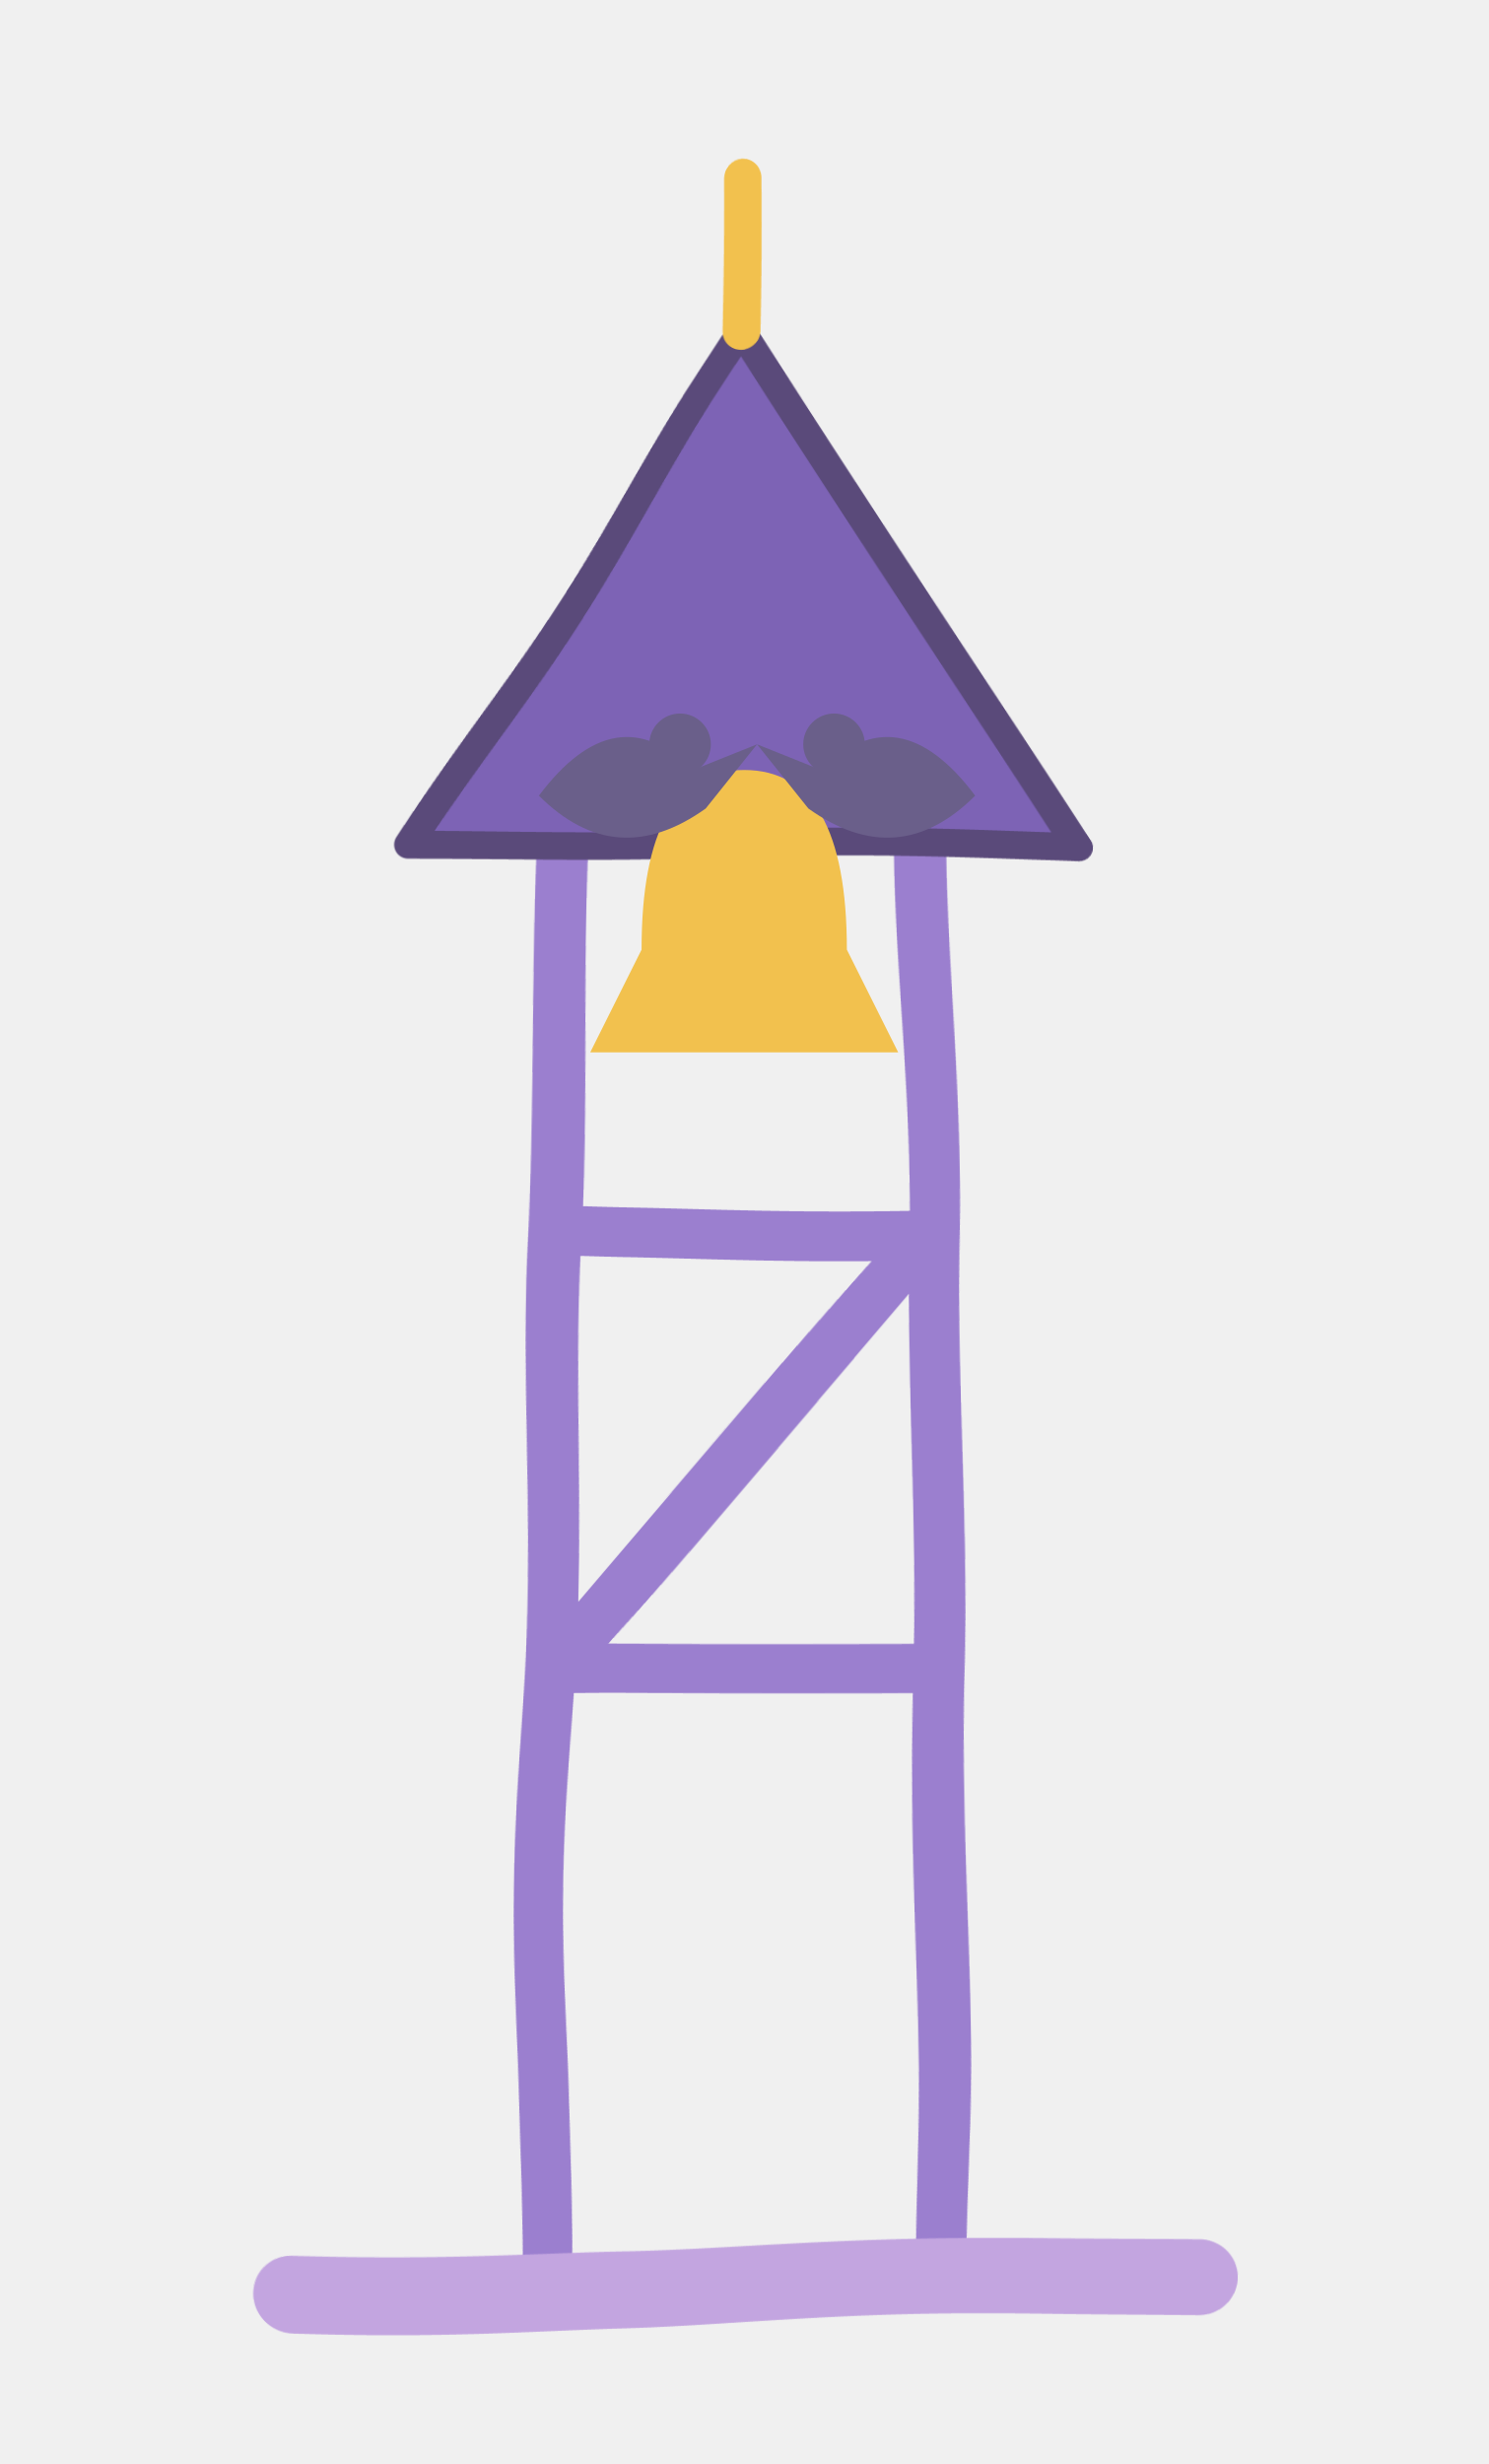
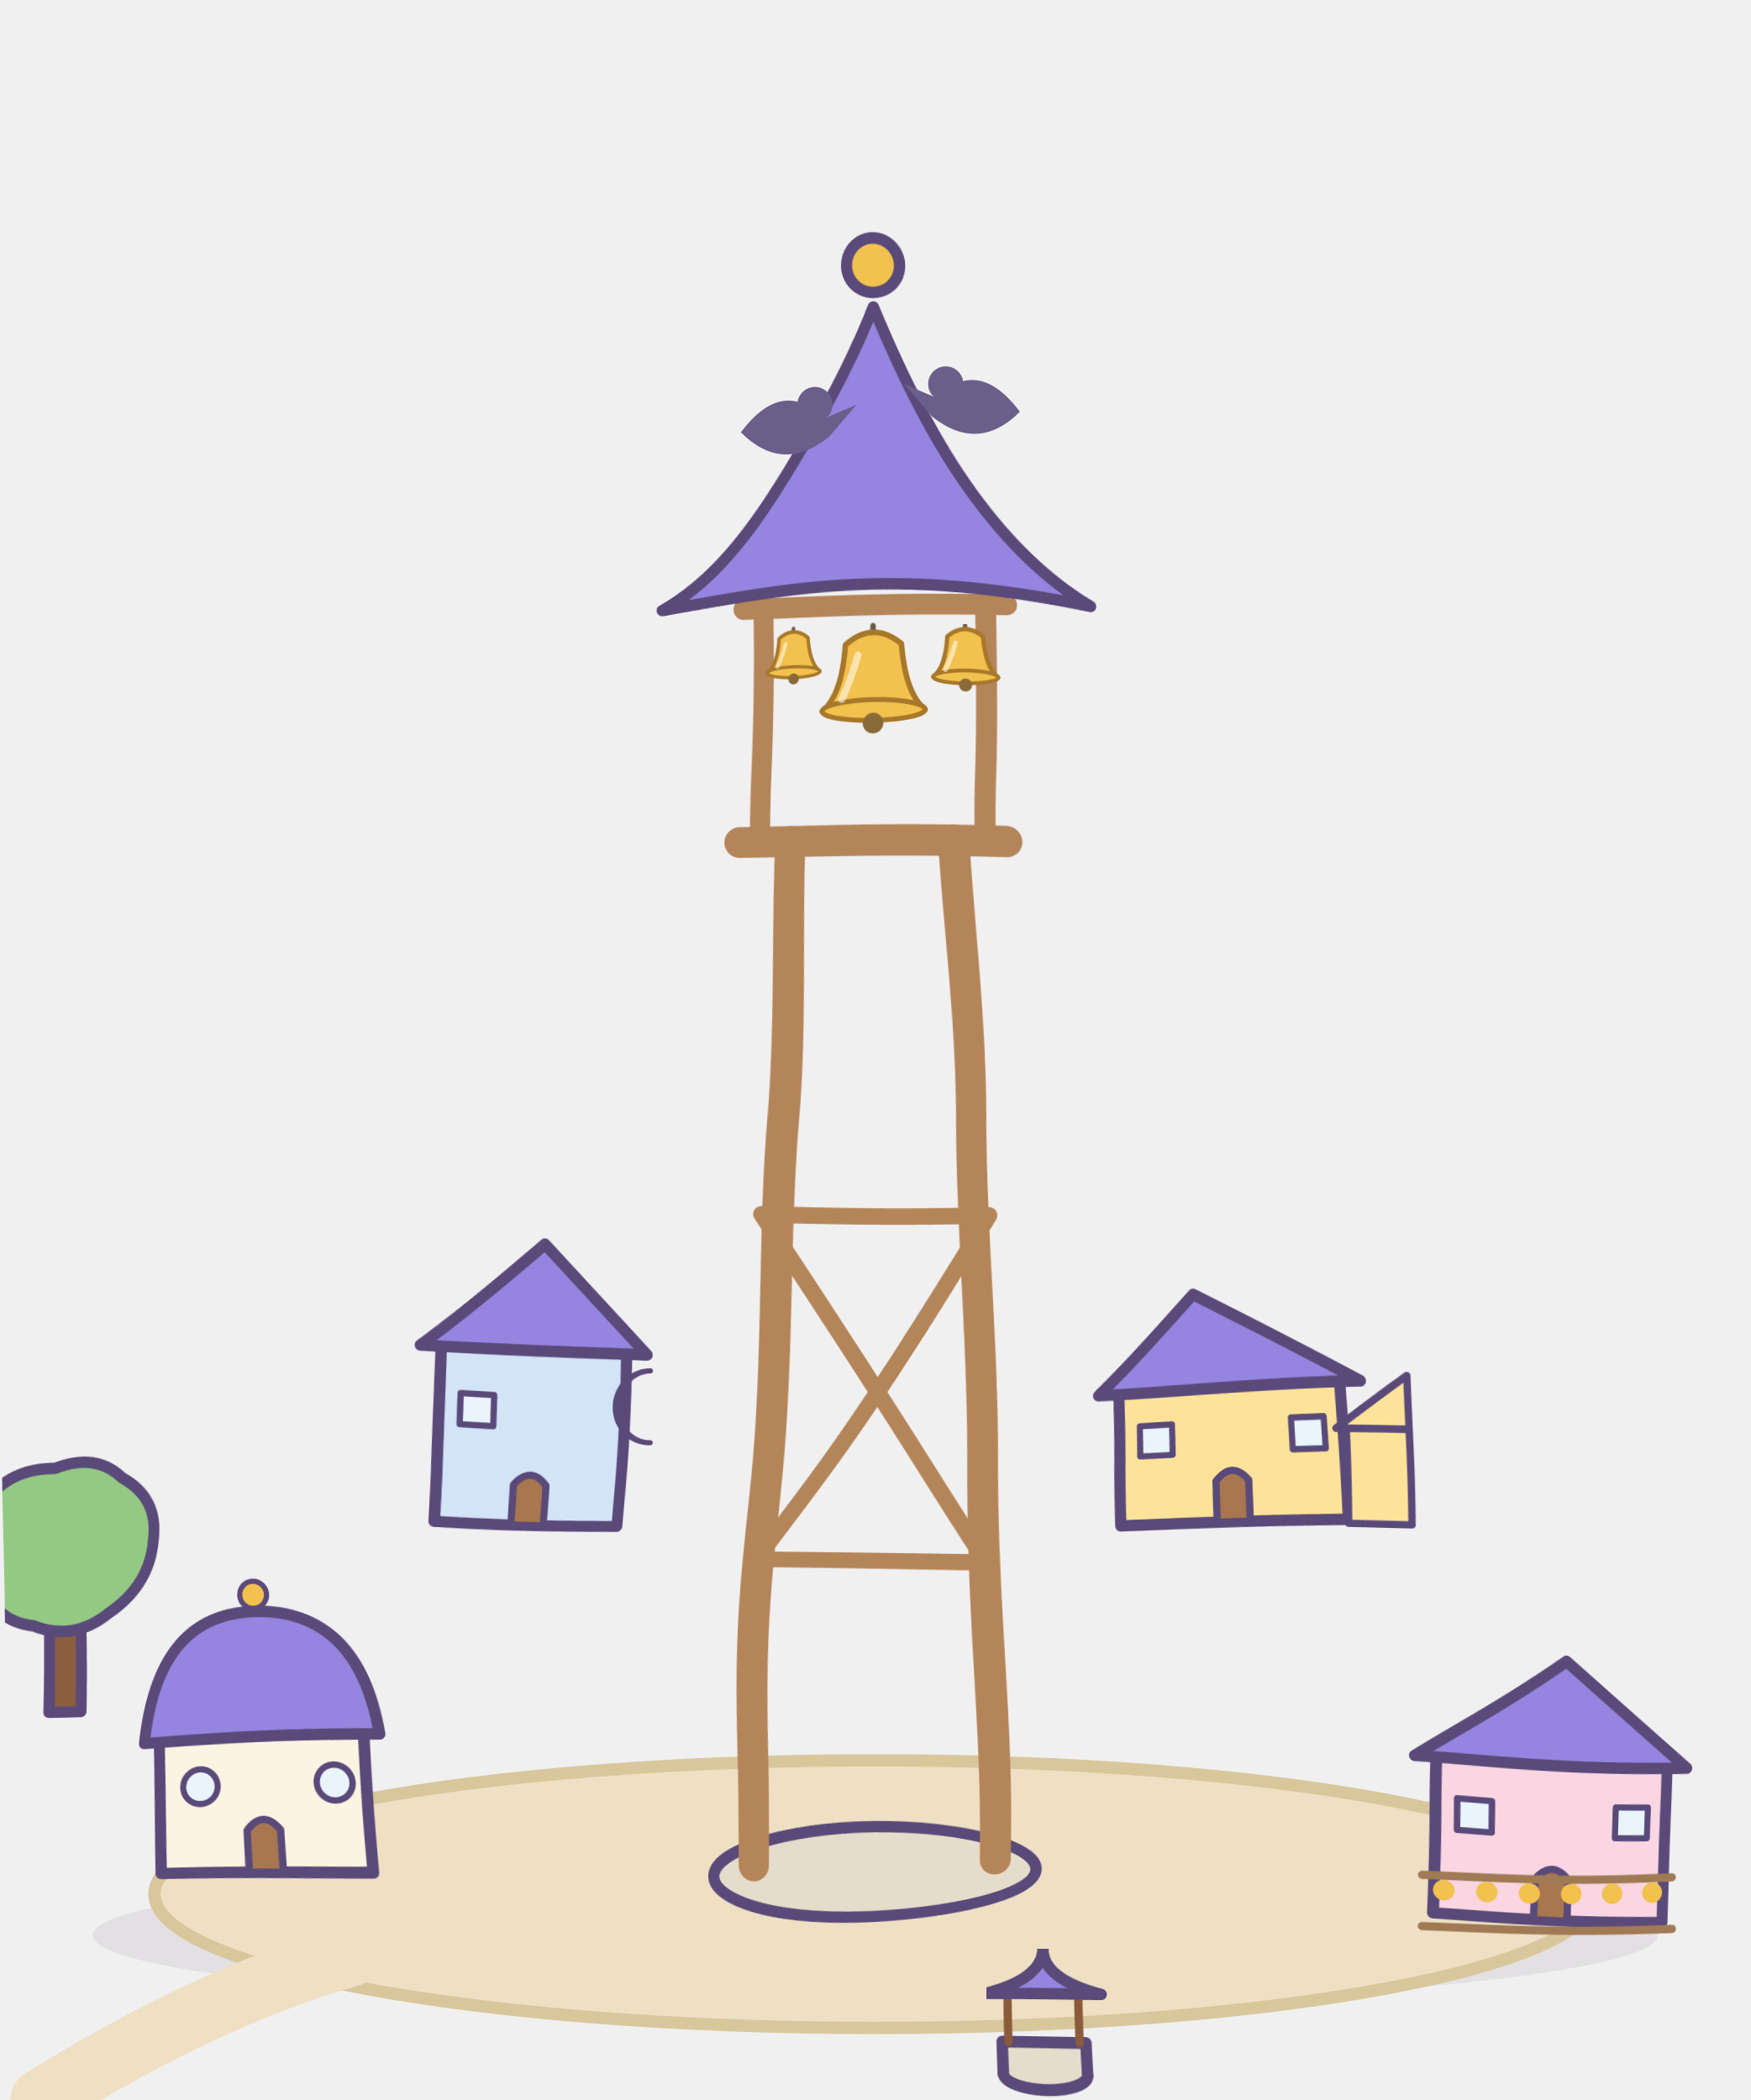
- <svg xmlns="http://www.w3.org/2000/svg" viewBox="1318 470 116 192" width="116" height="192">
+ <svg xmlns="http://www.w3.org/2000/svg" viewBox="1296 458 170 204" width="170" height="204">
  <defs>
    <filter id="firka" x="-5%" y="-5%" width="110%" height="110%">
      <feTurbulence type="fractalNoise" baseFrequency="0.03" numOctaves="1" seed="4" />
      <feDisplacementMap in="SourceGraphic" scale="3" />
    </filter>
    <filter id="szurke">
-       <feColorMatrix type="saturate" values=".3" />
+       <feColorMatrix type="saturate" values=".25" />
    </filter>
  </defs>
-   <g filter="url(#firka)" stroke="#5a4a7a" stroke-width="2.2" stroke-linejoin="round" stroke-linecap="round">
-     <g id="h-dallam-ter">
-       <path d="M1360,648 L1362,532 M1392,648 L1390,532 M1361,600 L1391,600 M1362,566 L1390,566 M1361,600 L1390,566" stroke="#9b7fcf" stroke-width="4" />
-       <path d="M1350,536 L1376,496 L1402,536 Z" fill="#7d63b5" />
-       <path d="M1376,496 L1376,484" stroke="#f2c14e" stroke-width="3" />
-       <path d="M1340,648 L1412,648" stroke="#c3a5e0" stroke-width="6" />
+   <ellipse cx="1381" cy="646" rx="76" ry="7" fill="#3c2a50" opacity="0.08" stroke="none" />
+   <ellipse cx="1381" cy="642" rx="70" ry="13" fill="#efe0c4" stroke="#d9c79c" stroke-width="1.2" />
+   <path d="M1300,662 Q1316,652 1330,648" stroke="#efe0c4" stroke-width="6" fill="none" stroke-linecap="round" />
+   <g filter="url(#firka)" stroke="#5a4a7a" stroke-width="1.1" stroke-linejoin="round" stroke-linecap="round">
+     <g transform="translate(1302 624)">
+       <path d="M-1.6,0 V-9 H1.6 V0 Z" fill="#8a5e40" />
+       <path d="M9.3,-16 Q8.8,-11.8 4.5,-9.4 Q0.8,-6.9 -3.2,-8.5 Q-7.1,-9 -8,-12.7 Q-10,-16.7 -7.7,-20.4 Q-5.3,-23.5 -0.6,-23.3 Q3.6,-24.6 6.3,-22 Q10,-19.9 9.3,-16 Z" fill="#94c983" />
    </g>
  </g>
-   <path d="M1368,544 Q1368,530 1376,530 Q1384,530 1384,544 L1388,552 L1364,552 Z" fill="#f2c14e">
-     <animateTransform attributeName="transform" type="rotate" values="-6 1376 530;6 1376 530;-6 1376 530" dur="3.2s" repeatCount="indefinite" />
-   </path>
-   <g fill="#6a5f8a" stroke="none">
-     <g>
-       <path d="M1360,532 Q1366,524 1372,530 L1377,528 L1373,533 Q1366,538 1360,532 Z" />
-       <circle cx="1371" cy="528" r="2.4" />
-       <animateTransform attributeName="transform" type="translate" values="0,0;0,0;0,-5;0,0;0,0" keyTimes="0;.6;.64;.68;1" dur="9s" repeatCount="indefinite" />
+   <g filter="url(#firka)" stroke="#5a4a7a" stroke-width="1.1" stroke-linejoin="round" stroke-linecap="round">
+     <g transform="translate(1322 640)">
+       <g transform="rotate(-2)">
+         <path d="M-10,0 V-14 H10 V0 Z" fill="#fdf3e2" />
+         <path d="M-11.5,-13 Q-10,-25 0,-25 Q10,-25 11.5,-13 Z" fill="#9585e0" />
+         <circle cx="0" cy="-26.6" r="1.3" fill="#f2c14e" stroke-width=".5" />
+         <path d="M-1.6,0 V-4 Q0,-6 1.6,-4 V0 Z" fill="#a8764f" stroke-width=".7" />
+         <circle cx="-6" cy="-8.4" r="1.7" fill="#e9f4fb" stroke-width=".6" />
+         <circle cx="7" cy="-8.4" r="1.7" fill="#e9f4fb" stroke-width=".6" />
+       </g>
    </g>
-     <g>
-       <path d="M1394,532 Q1388,524 1382,530 L1377,528 L1381,533 Q1388,538 1394,532 Z" />
-       <circle cx="1383" cy="528" r="2.4" />
-       <animateTransform attributeName="transform" type="translate" values="0,0;0,0;0,-4;0,0;0,0" keyTimes="0;.2;.24;.28;1" dur="13s" repeatCount="indefinite" />
+     <g transform="translate(1347 606)">
+       <g transform="rotate(2.4)">
+         <path d="M-9,0 V-18 H9 V0 Z" fill="#d3e4f7" />
+         <path d="M-11,-17 L1,-27 L11,-17 Z" fill="#9585e0" />
+         <path d="M-1.6,0 V-4 Q0,-6 1.6,-4 V0 Z" fill="#a8764f" stroke-width=".7" />
+         <rect x="-7" y="-12.6" width="3.2" height="3" fill="#e9f4fb" stroke-width=".6" />
+       </g>
+       <path d="M12,-15 A3.4 3.4 0 1 0 12,-8 A2.4 2.6 0 1 1 12,-15 Z" fill="#fce49a" stroke-width=".5" />
+     </g>
+     <g transform="translate(1416 606)">
+       <g transform="rotate(-2)">
+         <path d="M-11,0 V-14 H11 V0 Z" fill="#fde39a" />
+         <path d="M-13,-13 L-3,-22 L13,-13 Z" fill="#9585e0" />
+         <path d="M-1.6,0 V-4 Q0,-6 1.6,-4 V0 Z" fill="#a8764f" stroke-width=".7" />
+         <rect x="-9" y="-9.8" width="3.2" height="3" fill="#e9f4fb" stroke-width=".6" />
+         <rect x="6" y="-9.8" width="3.2" height="3" fill="#e9f4fb" stroke-width=".6" />
+       </g>
+       <path d="M11,0 V-9 H17 V0 Z M10,-9 L17,-14 V-9 Z" fill="#fde39a" stroke-width=".7" />
    </g>
  </g>
+   <g filter="url(#firka)" stroke="#5a4a7a" stroke-width="1.1" stroke-linejoin="round" stroke-linecap="round">
+     <ellipse cx="1381" cy="640" rx="16" ry="4.4" fill="#e6dccb" />
+     <path d="M1369,639 L1373,540 M1393,639 L1389,540" stroke="#b5855a" stroke-width="3" />
+     <path d="M1370,610 L1392,576 M1392,610 L1370,576 M1370,610 H1392 M1371,576 H1391" stroke="#b5855a" stroke-width="1.6" />
+     <path d="M1368,540 H1394" stroke="#b5855a" stroke-width="3" />
+     <path d="M1370,540 V516 M1392,540 V516 M1368,517 H1394" stroke="#b5855a" stroke-width="2" />
+     <path d="M1360,517 Q1372,510 1381,488 Q1390,510 1402,517 Q1381,513 1360,517 Z" fill="#9585e0" />
+     <circle cx="1381" cy="484" r="2.6" fill="#f2c14e" />
+   </g>
+   <g filter="url(#firka)" stroke="#5a4a7a" stroke-width="1.1" stroke-linejoin="round" stroke-linecap="round">
+     <g transform="translate(1373 519) scale(.22)">
+       <path d="M0,0 V3.6" stroke="#6e5a4a" stroke-width="1.6" />
+       <path d="M-6.6,4.2 Q-7.4,15.6 -12,19.2 H12 Q7.4,15.6 6.6,4.2 Q0,-1.2 -6.6,4.2 Z" fill="#f2c14e" stroke="#a8782a" stroke-width="1.6" />
+       <ellipse cx="0" cy="19.2" rx="12" ry="2.4" fill="#f2c14e" stroke="#a8782a" stroke-width="1.4" />
+       <circle cx="0" cy="22.2" r="2.4" fill="#8a6a3a" stroke="none" />
+       <path d="M-3.6,6.6 Q-5.4,12.6 -7.4,16.6" stroke="#fff" stroke-width="1.7" opacity=".55" fill="none" stroke-linecap="round" />
+     </g>
+     <g transform="translate(1390 519) scale(.26)">
+       <path d="M0,0 V3.6" stroke="#6e5a4a" stroke-width="1.6" />
+       <path d="M-6.6,4.2 Q-7.4,15.6 -12,19.2 H12 Q7.4,15.6 6.6,4.2 Q0,-1.2 -6.6,4.2 Z" fill="#f2c14e" stroke="#a8782a" stroke-width="1.6" />
+       <ellipse cx="0" cy="19.2" rx="12" ry="2.4" fill="#f2c14e" stroke="#a8782a" stroke-width="1.4" />
+       <circle cx="0" cy="22.2" r="2.4" fill="#8a6a3a" stroke="none" />
+       <path d="M-3.6,6.6 Q-5.4,12.6 -7.4,16.6" stroke="#fff" stroke-width="1.7" opacity=".55" fill="none" stroke-linecap="round" />
+     </g>
+   </g>
+   <g filter="url(#firka)" stroke="#5a4a7a" stroke-width="1.1" stroke-linejoin="round" stroke-linecap="round">
+     <g transform="translate(1446 644)">
+       <g transform="rotate(1.8)">
+         <path d="M-11,0 V-16 H11 V0 Z" fill="#f9d6e2" />
+         <path d="M-13,-15 L1,-25 L13,-15 Z" fill="#9585e0" />
+         <path d="M-1.6,0 V-4 Q0,-6 1.6,-4 V0 Z" fill="#a8764f" stroke-width=".7" />
+         <rect x="-9" y="-11.2" width="3.2" height="3" fill="#e9f4fb" stroke-width=".6" />
+         <rect x="6" y="-11.2" width="3.2" height="3" fill="#e9f4fb" stroke-width=".6" />
+       </g>
+       <path d="M-12,1 H12 M-12,-4 H12" stroke="#a07a54" stroke-width=".8" />
+       <circle cx="-10" cy="-2.6" r="1" fill="#f2c14e" stroke="none" />
+       <circle cx="-6" cy="-2.6" r="1" fill="#f2c14e" stroke="none" />
+       <circle cx="-2" cy="-2.6" r="1" fill="#f2c14e" stroke="none" />
+       <circle cx="2" cy="-2.6" r="1" fill="#f2c14e" stroke="none" />
+       <circle cx="6" cy="-2.6" r="1" fill="#f2c14e" stroke="none" />
+       <circle cx="10" cy="-2.6" r="1" fill="#f2c14e" stroke="none" />
+     </g>
+   </g>
+   <g filter="url(#firka)" stroke="#5a4a7a" stroke-width="1.1" stroke-linejoin="round" stroke-linecap="round">
+     <g transform="translate(1398 660)">
+       <ellipse cx="0" cy="0" rx="4" ry="1.4" fill="#e6dccb" />
+       <path d="M-4,0 V-3 H4 V0" fill="#e6dccb" />
+       <path d="M-3.4,-3 V-8 M3.4,-3 V-8" stroke="#8a5a3a" stroke-width=".8" />
+       <path d="M-5.6,-7.6 Q0,-9 0,-12 Q0,-9 5.6,-7.6 Z" fill="#9585e0" />
+     </g>
+   </g>
+   <g filter="url(#firka)" stroke="#5a4a7a" stroke-width="1.1" stroke-linejoin="round" stroke-linecap="round">
+     <g>
+       <g transform="translate(1381 519) scale(.34)">
+         <path d="M0,0 V4.5" stroke="#6e5a4a" stroke-width="1.6" />
+         <path d="M-8.2,5.2 Q-9.3,19.5 -15,24 H15 Q9.3,19.5 8.2,5.2 Q0,-1.5 -8.2,5.2 Z" fill="#f2c14e" stroke="#a8782a" stroke-width="1.6" />
+         <ellipse cx="0" cy="24" rx="15" ry="3" fill="#f2c14e" stroke="#a8782a" stroke-width="1.4" />
+         <circle cx="0" cy="27.8" r="3" fill="#8a6a3a" stroke="none" />
+         <path d="M-4.5,8.2 Q-6.8,15.8 -9.3,20.7" stroke="#fff" stroke-width="2.1" opacity=".55" fill="none" stroke-linecap="round" />
+       </g>
+       <animateTransform attributeName="transform" type="rotate" values="-12 1381 519;12 1381 519;-12 1381 519" dur="2.4s" repeatCount="indefinite" />
+     </g>
+   </g>
+   <g>
+     <g transform="translate(1372 500) scale(.45,.45)">
+       <path d="M-9,0 Q0,-12 9,-3 L16,-6 L10,1 Q0,9 -9,0 Z" fill="#6a5f8a" stroke="none" />
+       <circle cx="7" cy="-6" r="3.8" fill="#6a5f8a" stroke="none" />
+     </g>
+     <animateTransform attributeName="transform" type="translate" values="0,0;0,0;0,-3;0,0;0,0" keyTimes="0;.6;.66;.72;1" dur="4.6s" begin="0s" repeatCount="indefinite" />
+   </g>
+   <g>
+     <g transform="translate(1391 498) scale(-.45,.45)">
+       <path d="M-9,0 Q0,-12 9,-3 L16,-6 L10,1 Q0,9 -9,0 Z" fill="#6a5f8a" stroke="none" />
+       <circle cx="7" cy="-6" r="3.8" fill="#6a5f8a" stroke="none" />
+     </g>
+     <animateTransform attributeName="transform" type="translate" values="0,0;0,0;0,-3;0,0;0,0" keyTimes="0;.6;.66;.72;1" dur="4.6s" begin="1.7s" repeatCount="indefinite" />
+   </g>
+   <circle cx="1414" cy="588" r="5" fill="#fff" opacity="0">
+     <animate attributeName="cy" values="588;576" dur="5s" begin="0.0s" repeatCount="indefinite" />
+     <animate attributeName="cx" values="1414;1428" dur="5s" begin="0.0s" repeatCount="indefinite" />
+     <animate attributeName="r" values="4;13" dur="5s" begin="0.0s" repeatCount="indefinite" />
+     <animate attributeName="opacity" values="0;.85;0" dur="5s" begin="0.0s" repeatCount="indefinite" />
+   </circle>
+   <circle cx="1414" cy="588" r="5" fill="#fff" opacity="0">
+     <animate attributeName="cy" values="588;576" dur="5s" begin="2.5s" repeatCount="indefinite" />
+     <animate attributeName="cx" values="1414;1428" dur="5s" begin="2.5s" repeatCount="indefinite" />
+     <animate attributeName="r" values="4;13" dur="5s" begin="2.5s" repeatCount="indefinite" />
+     <animate attributeName="opacity" values="0;.85;0" dur="5s" begin="2.5s" repeatCount="indefinite" />
+   </circle>
</svg>
